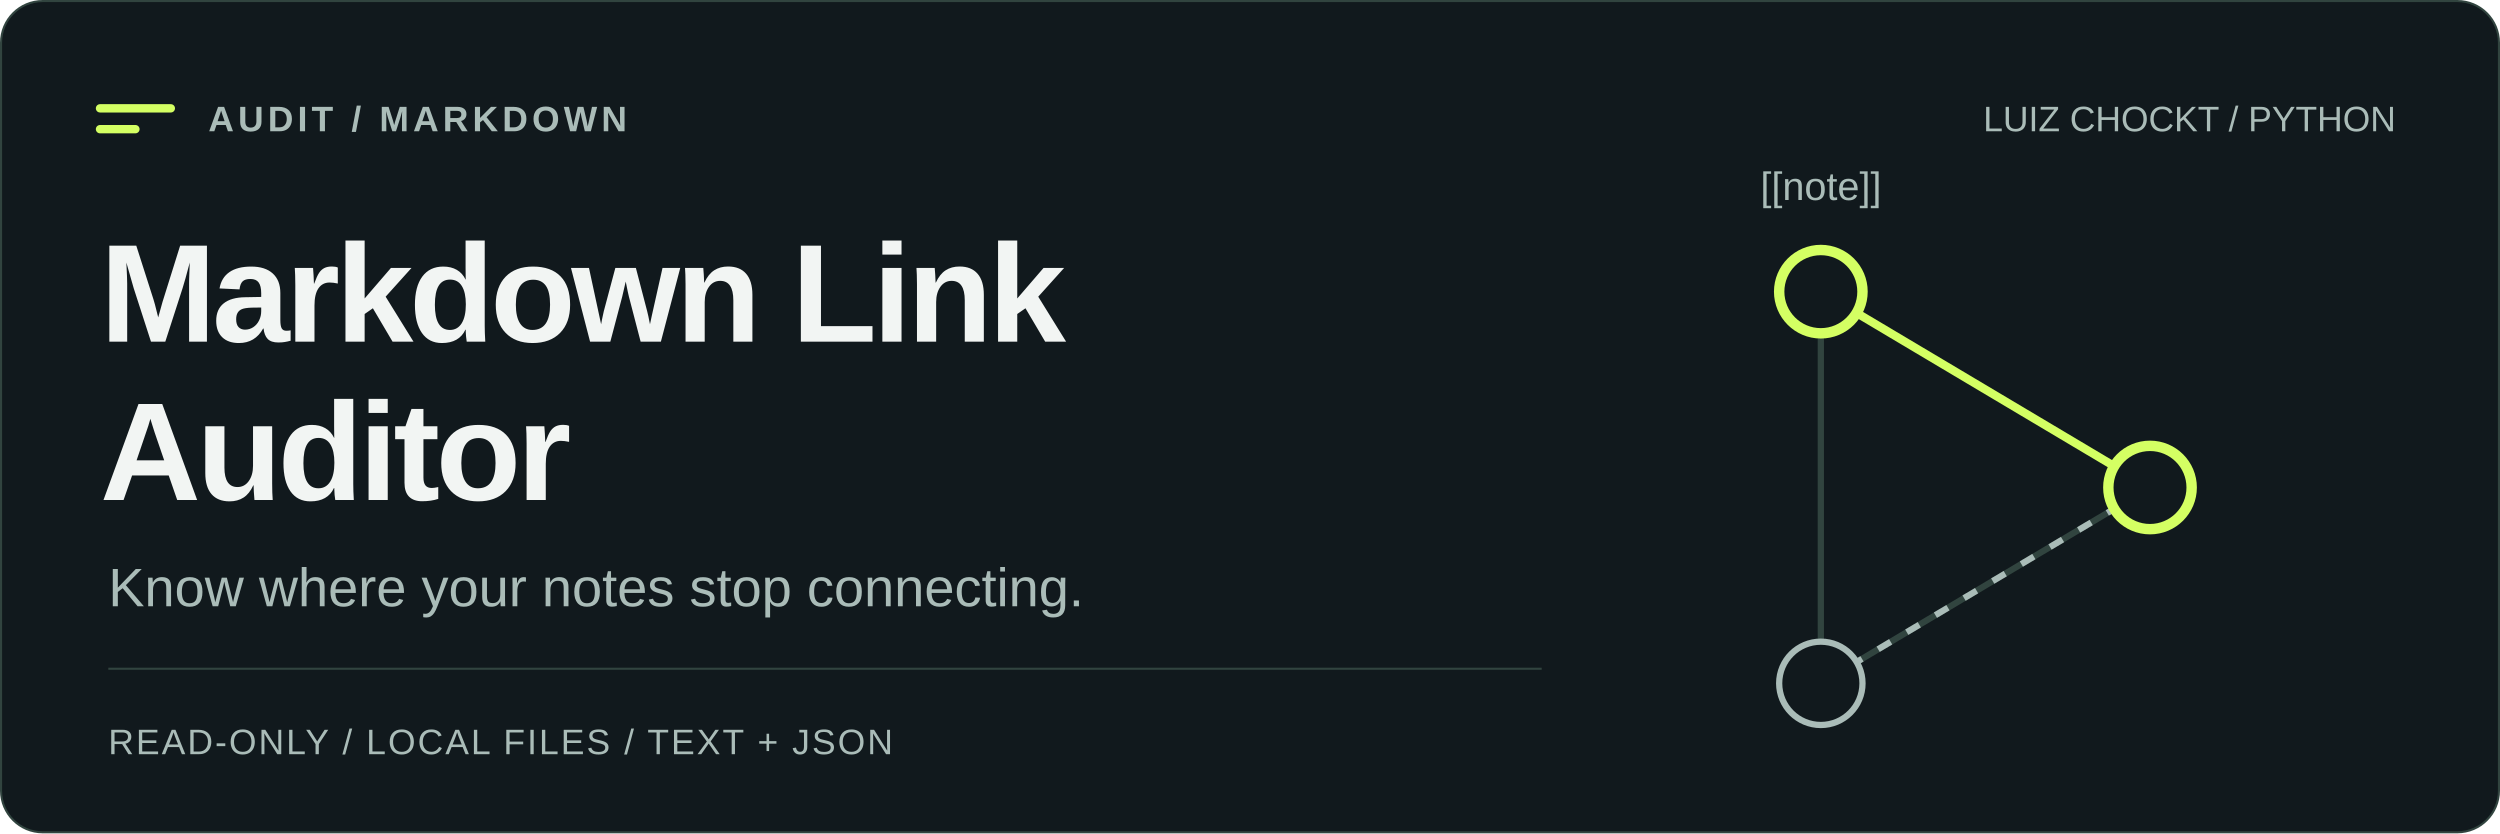
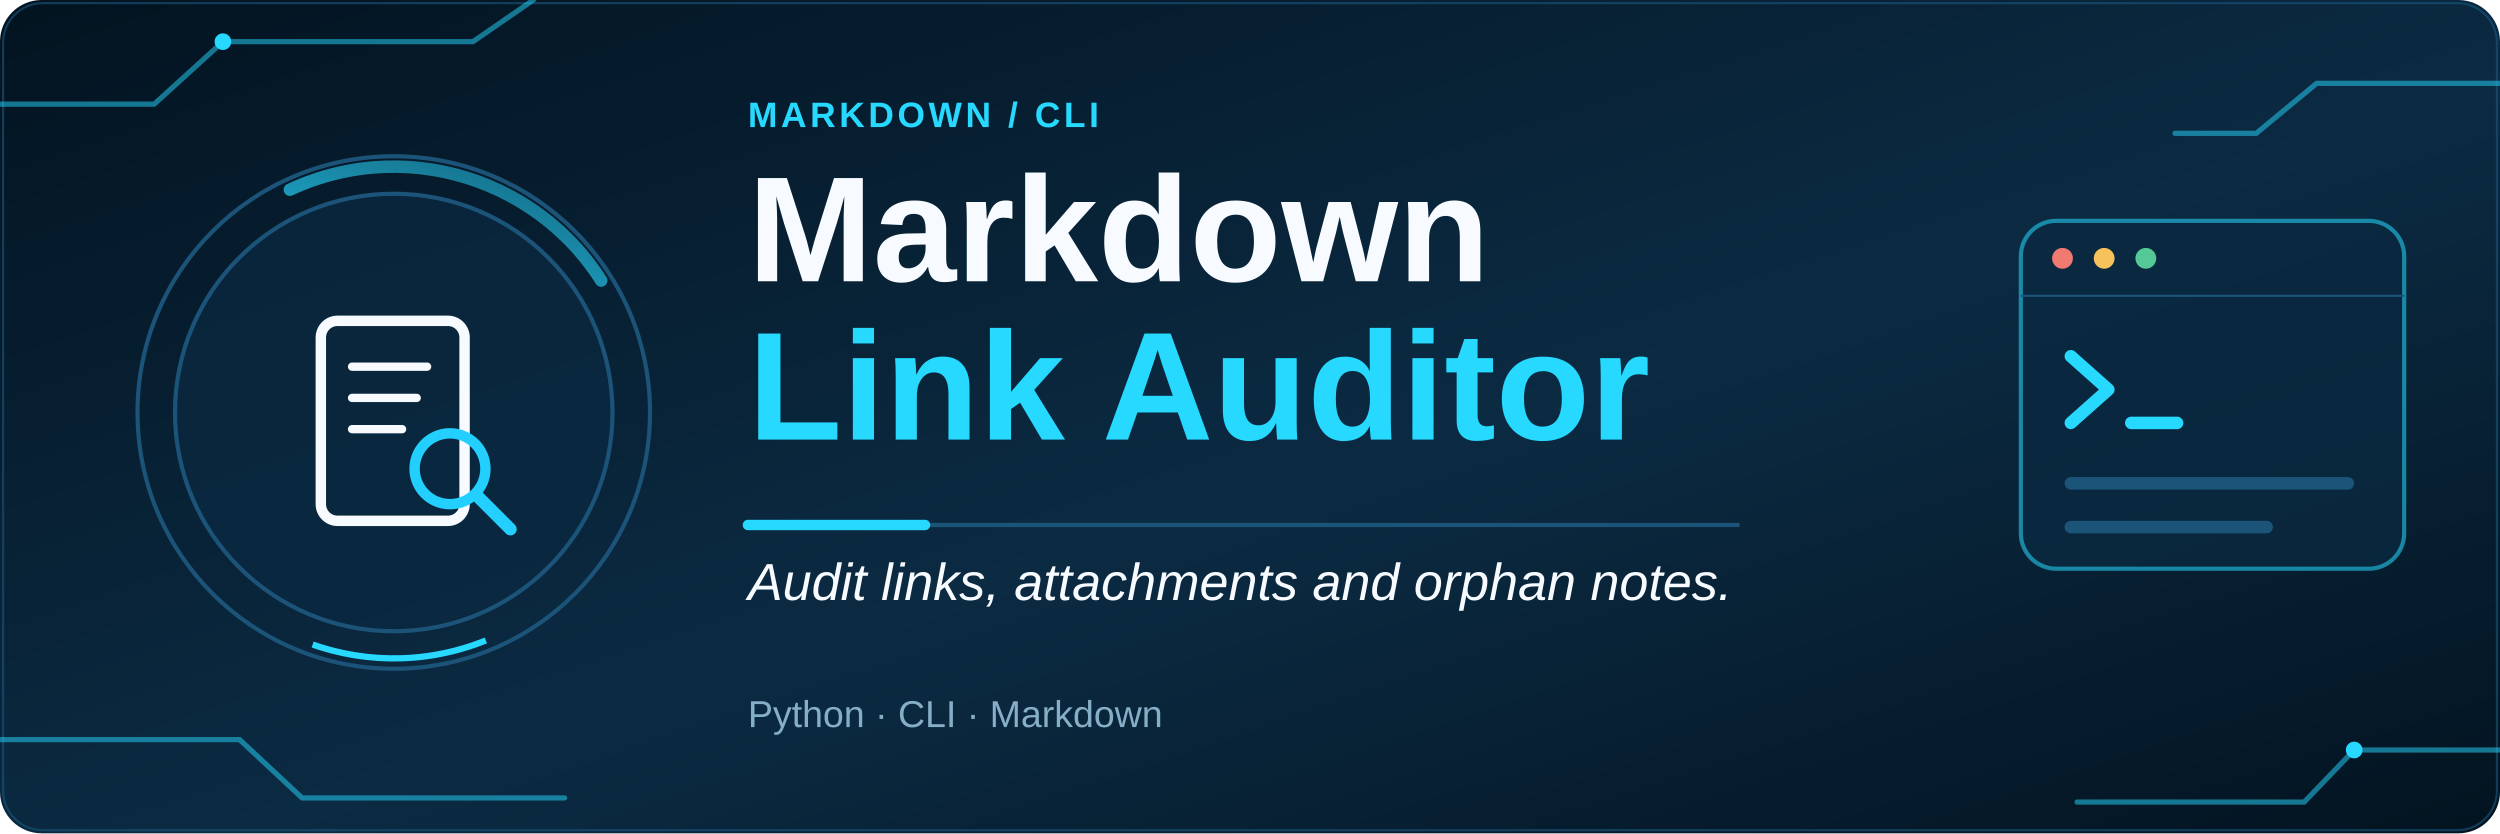
<svg xmlns="http://www.w3.org/2000/svg" width="1200" height="400" viewBox="0 0 1200 400" role="img" aria-labelledby="title desc">
-   <rect x="0.5" y="0.5" width="1199" height="399" rx="20" fill="#11191D" stroke="#31443F" />
-   <g font-family="Arial, Helvetica, sans-serif">
-     <path d="M48 52h34m-34 10h17" stroke="#D4FF63" stroke-width="4" stroke-linecap="round" />
-     <text x="100" y="63" fill="#AABCB8" font-size="17" font-weight="700" letter-spacing="2">AUDIT / MARKDOWN</text>
-     <text x="1150" y="63" fill="#AABCB8" font-size="17" text-anchor="end">LUIZ CHOCKT / PYTHON</text>
-     <text x="48" y="164" fill="#F2F5F3" font-size="67" font-weight="700" letter-spacing="-2">Markdown Link</text>
-     <text x="48" y="240" fill="#F2F5F3" font-size="67" font-weight="700" letter-spacing="-2">Auditor</text>
-     <text x="52" y="291" fill="#AABCB8" font-size="26">Know where your notes stop connecting.</text>
-     <line x1="52" y1="321" x2="740" y2="321" stroke="#31443F" />
-     <text x="52" y="362" fill="#AABCB8" font-size="17" letter-spacing="1">READ-ONLY  /  LOCAL FILES  /  TEXT + JSON</text>
-     <path d="M874 140l158 94-158 94m0-188v188" stroke="#31443F" stroke-width="3" fill="none" />
-     <path d="M874 140l158 94" stroke="#D4FF63" stroke-width="4" />
-     <path d="M874 328l158-94" stroke="#AABCB8" stroke-width="3" stroke-dasharray="7 9" />
-     <circle cx="874" cy="140" r="20" fill="#11191D" stroke="#D4FF63" stroke-width="5" />
-     <circle cx="1032" cy="234" r="20" fill="#11191D" stroke="#D4FF63" stroke-width="5" />
-     <circle cx="874" cy="328" r="20" fill="#11191D" stroke="#AABCB8" stroke-width="3" />
-     <text x="845" y="96" fill="#AABCB8" font-size="19">[[note]]</text>
+   <defs>
+     <linearGradient id="bg" x2="1" y2="1">
+       <stop stop-color="#031320" />
+       <stop offset=".55" stop-color="#0B2B43" />
+       <stop offset="1" stop-color="#031320" />
+     </linearGradient>
+     <linearGradient id="ring" x2="1" y2="1">
+       <stop stop-color="#27D8FF" stop-opacity=".25" />
+       <stop offset=".5" stop-color="#27D8FF" />
+       <stop offset="1" stop-color="#27D8FF" stop-opacity=".3" />
+     </linearGradient>
+   </defs>
+   <rect width="1200" height="400" rx="20" fill="url(#bg)" />
+   <rect x="1.5" y="1.5" width="1197" height="397" rx="19" fill="none" stroke="#1B5379" stroke-opacity=".65" />
+   <g fill="none" stroke="#27D8FF" stroke-opacity=".5" stroke-width="2.5" stroke-linecap="round">
+     <path d="M0 50h74l33-30h120l29-20" />
+     <path d="M0 355h115l30 28h126" />
+     <path d="M1200 40h-88l-29 24h-39" />
+     <path d="M1200 360h-70l-24 25h-109" />
+   </g>
+   <g fill="#27D8FF">
+     <circle cx="107" cy="20" r="4" />
+     <circle cx="1130" cy="360" r="4" />
+   </g>
+   <circle cx="189" cy="198" r="123" fill="none" stroke="#1B5379" stroke-width="2" />
+   <circle cx="189" cy="198" r="105" fill="#0A2941" fill-opacity=".75" stroke="#1B5379" stroke-width="2" />
+   <circle cx="189" cy="198" r="118" fill="none" stroke="url(#ring)" stroke-width="6" stroke-dasharray="170 620" stroke-linecap="round" transform="rotate(-115 189 198)" />
+   <circle cx="189" cy="198" r="118" fill="none" stroke="#27D8FF" stroke-width="3" stroke-dasharray="85 680" transform="rotate(68 189 198)" />
+   <g color="#F7FBFF" transform="translate(132 141) scale(1)">
+     <rect x="22" y="13" width="69" height="96" rx="8" stroke="currentColor" stroke-width="5" fill="none" />
+     <path d="M37 35h36M37 50h31M37 65h24" stroke="currentColor" stroke-width="4" stroke-linecap="round" />
+     <circle cx="84" cy="84" r="17" stroke="#22CFFF" stroke-width="5" fill="none" />
+     <path d="M97 97l16 16" stroke="#22CFFF" stroke-width="6" stroke-linecap="round" />
+   </g>
+   <g font-family="Arial,Helvetica,sans-serif">
+     <text x="359" y="61" fill="#27D8FF" font-size="17" font-weight="700" letter-spacing="1.7">MARKDOWN / CLI</text>
+     <g font-weight="700" fill="#F7FBFF">
+       <text x="359" y="135" font-size="72">Markdown</text>
+       <text x="359" y="211" font-size="74" fill="#27D8FF">Link Auditor</text>
+     </g>
+     <path d="M359 252h476" stroke="#1B5379" stroke-width="2" />
+     <path d="M359 252h85" stroke="#27D8FF" stroke-width="5" stroke-linecap="round" />
+     <text x="359" y="288" font-size="25" font-style="italic" fill="#F7FBFF">Audit links, attachments and orphan notes.</text>
+     <text x="359" y="349" font-size="18" fill="#86AEC6">Python · CLI · Markdown</text>
+   </g>
+   <g transform="translate(970 106)">
+     <rect width="184" height="167" rx="17" stroke="#27D8FF" stroke-opacity=".55" stroke-width="2" fill="#0A2941" fill-opacity=".76" />
+     <path d="M0 36h184" stroke="#1B5379" />
+     <circle cx="20" cy="18" r="5" fill="#F07A70" />
+     <circle cx="40" cy="18" r="5" fill="#F6C25B" />
+     <circle cx="60" cy="18" r="5" fill="#54C996" />
+     <path d="M24 65l18 16-18 16M53 97h22" stroke="#27D8FF" stroke-width="6" fill="none" stroke-linejoin="round" stroke-linecap="round" />
+     <path d="M24 126h133M24 147h94" stroke="#1B5379" stroke-width="6" stroke-linecap="round" />
  </g>
</svg>
